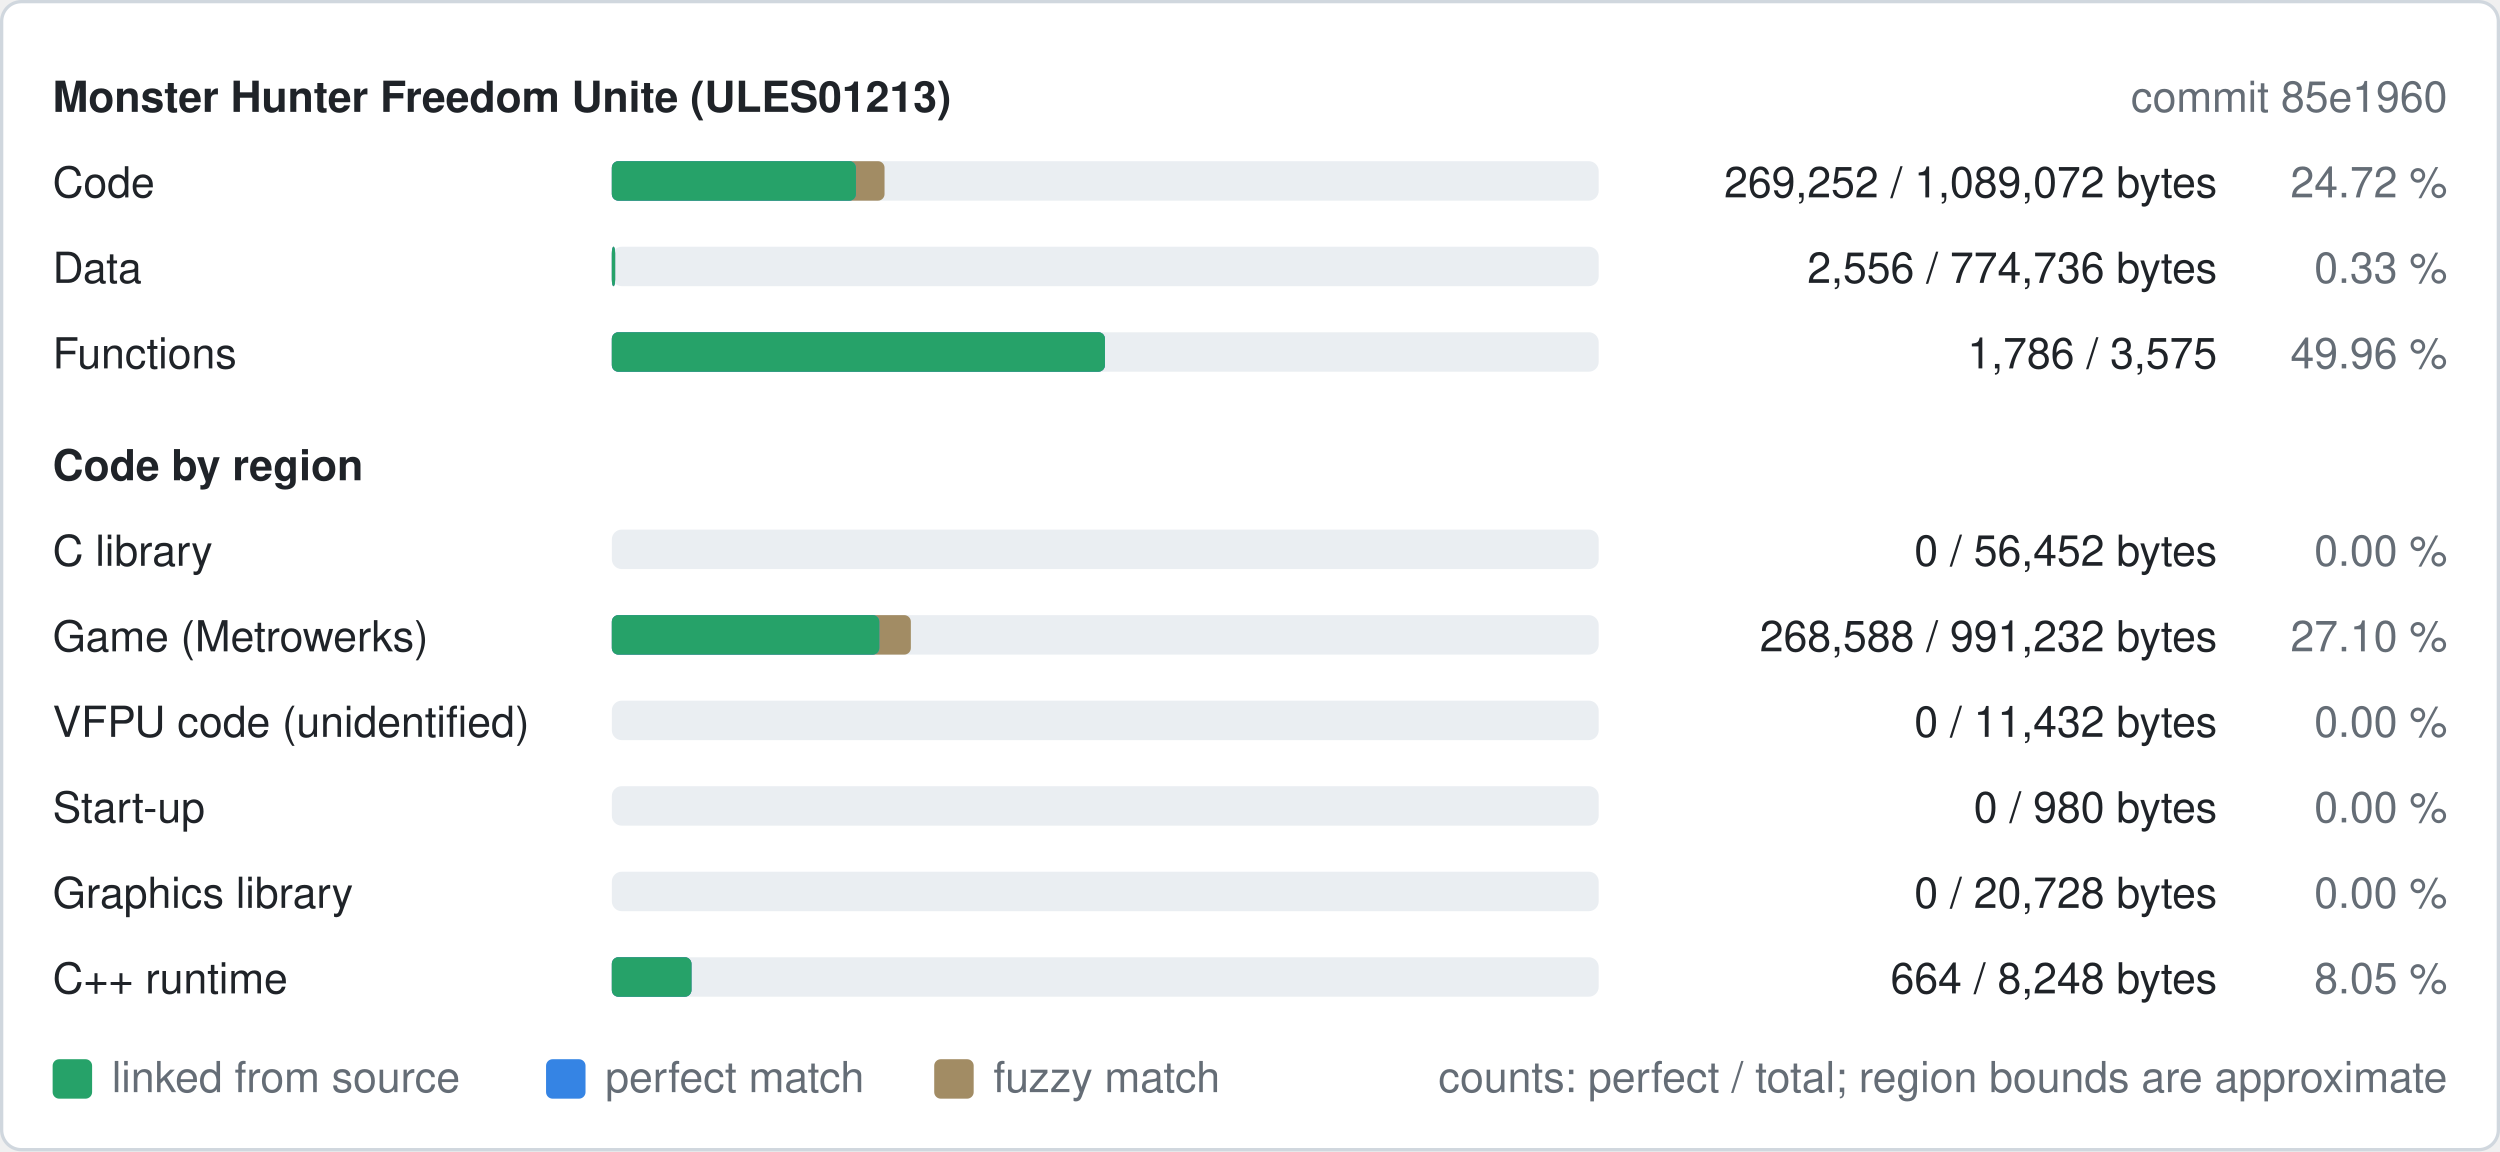
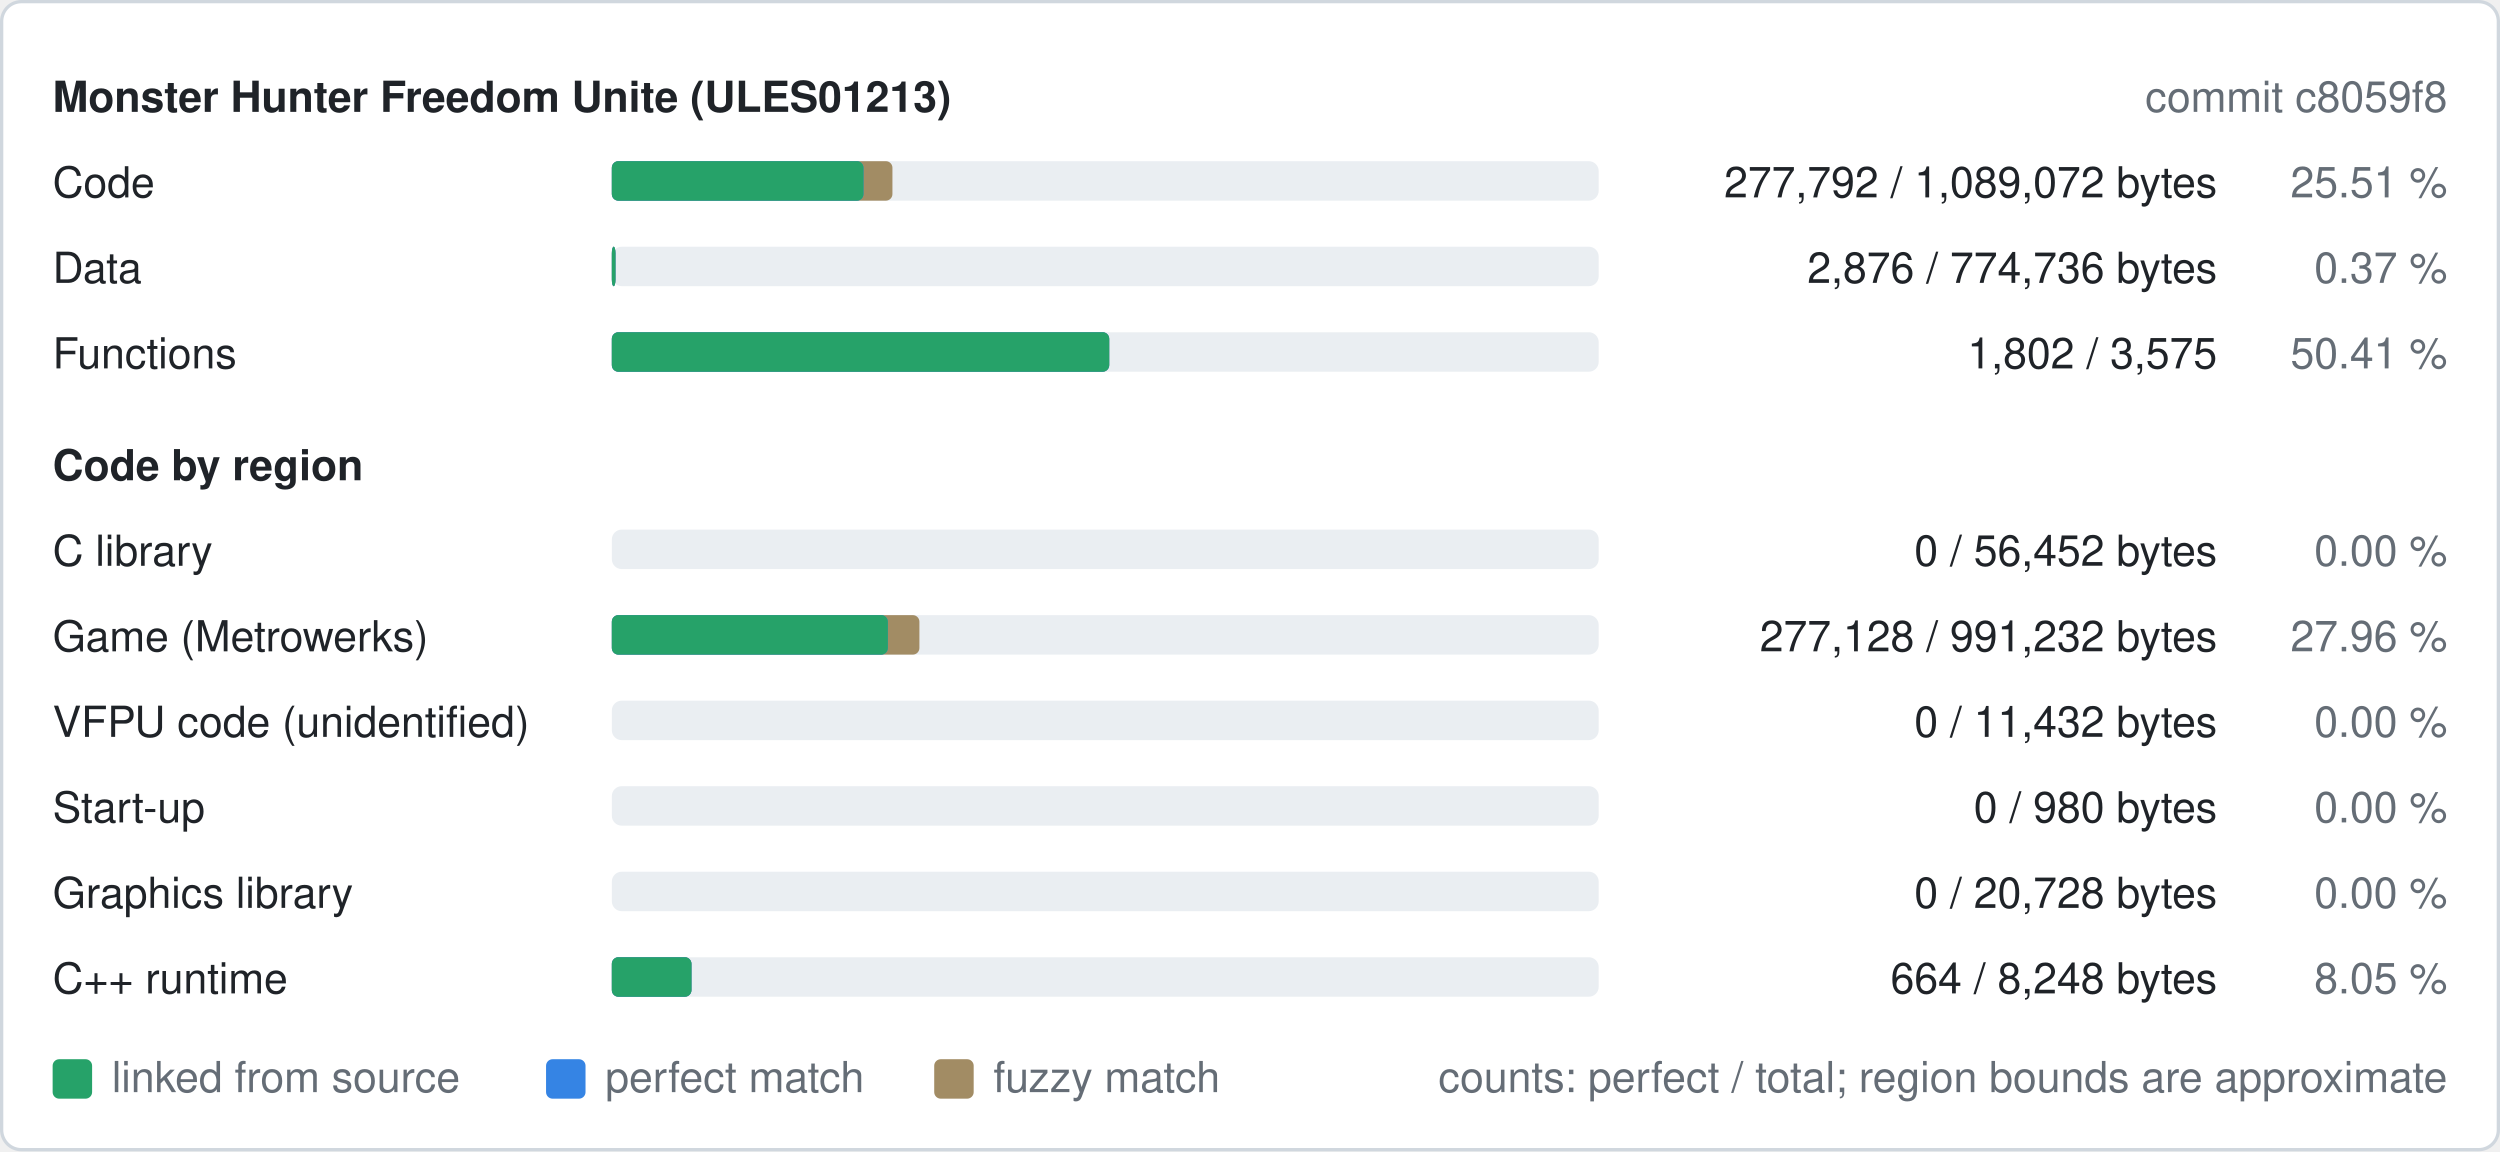
<svg xmlns="http://www.w3.org/2000/svg" width="760" height="350" viewBox="0 0 760 350" role="img" aria-label="Decompilation progress of ULES01213">
  <style>
text{font-family:-apple-system,BlinkMacSystemFont,"Segoe UI",Helvetica,Arial,sans-serif;font-size:13px}
.b{font-weight:600}
.bg{fill:#ffffff;stroke:#d0d7de}.t{fill:#1f2328}.m{fill:#656d76}.track{fill:#eaeef2}.fuzzy{fill:#a28c64}.perfect{fill:#3584e4}.linked{fill:#26a269}
@media (prefers-color-scheme: dark){.bg{fill:#0d1117;stroke:#30363d}.t{fill:#e6edf3}.m{fill:#8d96a0}.track{fill:#21262d}.fuzzy{fill:#a28c64}.perfect{fill:#3584e4}.linked{fill:#2ec27e}}
</style>
  <rect class="bg" x="0.5" y="0.5" width="759" height="349" rx="6" />
  <text class="t b" x="16" y="34">Monster Hunter Freedom Unite (ULES01213)</text>
-   <text class="m" x="744" y="34" text-anchor="end">commit 85e1960</text>
+   <text class="m" x="744" y="34" text-anchor="end">commit c8059f8</text>
  <text class="t" x="16" y="60">Code</text>
  <rect class="track" x="186" y="49" width="300" height="12" rx="3" />
-   <rect class="fuzzy" x="186" y="49" width="82.9" height="12" rx="2" />
-   <rect class="perfect" x="186" y="49" width="74.2" height="12" rx="2" />
-   <rect class="linked" x="186" y="49" width="74.2" height="12" rx="2" />
-   <text class="t" x="674" y="60" text-anchor="end">269,252 / 1,089,072 bytes</text>
-   <text class="m" x="744" y="60" text-anchor="end">24.72 %</text>
+   <rect class="fuzzy" x="186" y="49" width="85.3" height="12" rx="2" />
+   <rect class="perfect" x="186" y="49" width="76.5" height="12" rx="2" />
+   <rect class="linked" x="186" y="49" width="76.5" height="12" rx="2" />
+   <text class="t" x="674" y="60" text-anchor="end">277,792 / 1,089,072 bytes</text>
+   <text class="m" x="744" y="60" text-anchor="end">25.51 %</text>
  <text class="t" x="16" y="86">Data</text>
  <rect class="track" x="186" y="75" width="300" height="12" rx="3" />
-   <rect class="fuzzy" x="186" y="75" width="1.0" height="12" rx="2" />
-   <rect class="perfect" x="186" y="75" width="1.0" height="12" rx="2" />
-   <rect class="linked" x="186" y="75" width="1.0" height="12" rx="2" />
-   <text class="t" x="674" y="86" text-anchor="end">2,556 / 774,736 bytes</text>
-   <text class="m" x="744" y="86" text-anchor="end">0.33 %</text>
+   <rect class="fuzzy" x="186" y="75" width="1.1" height="12" rx="2" />
+   <rect class="perfect" x="186" y="75" width="1.1" height="12" rx="2" />
+   <rect class="linked" x="186" y="75" width="1.1" height="12" rx="2" />
+   <text class="t" x="674" y="86" text-anchor="end">2,876 / 774,736 bytes</text>
+   <text class="m" x="744" y="86" text-anchor="end">0.37 %</text>
  <text class="t" x="16" y="112">Functions</text>
  <rect class="track" x="186" y="101" width="300" height="12" rx="3" />
-   <rect class="fuzzy" x="186" y="101" width="149.9" height="12" rx="2" />
-   <rect class="perfect" x="186" y="101" width="149.9" height="12" rx="2" />
-   <rect class="linked" x="186" y="101" width="149.9" height="12" rx="2" />
-   <text class="t" x="674" y="112" text-anchor="end">1,786 / 3,575</text>
-   <text class="m" x="744" y="112" text-anchor="end">49.96 %</text>
+   <rect class="fuzzy" x="186" y="101" width="151.2" height="12" rx="2" />
+   <rect class="perfect" x="186" y="101" width="151.2" height="12" rx="2" />
+   <rect class="linked" x="186" y="101" width="151.2" height="12" rx="2" />
+   <text class="t" x="674" y="112" text-anchor="end">1,802 / 3,575</text>
+   <text class="m" x="744" y="112" text-anchor="end">50.41 %</text>
  <text class="t b" x="16" y="146">Code by region</text>
  <text class="t" x="16" y="172">C library</text>
  <rect class="track" x="186" y="161" width="300" height="12" rx="3" />
  <text class="t" x="674" y="172" text-anchor="end">0 / 56,452 bytes</text>
  <text class="m" x="744" y="172" text-anchor="end">0.00 %</text>
  <text class="t" x="16" y="198">Game (Metrowerks)</text>
  <rect class="track" x="186" y="187" width="300" height="12" rx="3" />
-   <rect class="fuzzy" x="186" y="187" width="90.9" height="12" rx="2" />
-   <rect class="perfect" x="186" y="187" width="81.3" height="12" rx="2" />
-   <rect class="linked" x="186" y="187" width="81.3" height="12" rx="2" />
-   <text class="t" x="674" y="198" text-anchor="end">268,588 / 991,232 bytes</text>
-   <text class="m" x="744" y="198" text-anchor="end">27.10 %</text>
+   <rect class="fuzzy" x="186" y="187" width="93.5" height="12" rx="2" />
+   <rect class="perfect" x="186" y="187" width="83.9" height="12" rx="2" />
+   <rect class="linked" x="186" y="187" width="83.9" height="12" rx="2" />
+   <text class="t" x="674" y="198" text-anchor="end">277,128 / 991,232 bytes</text>
+   <text class="m" x="744" y="198" text-anchor="end">27.96 %</text>
  <text class="t" x="16" y="224">VFPU code (unidentified)</text>
  <rect class="track" x="186" y="213" width="300" height="12" rx="3" />
  <text class="t" x="674" y="224" text-anchor="end">0 / 11,432 bytes</text>
  <text class="m" x="744" y="224" text-anchor="end">0.00 %</text>
  <text class="t" x="16" y="250">Start-up</text>
  <rect class="track" x="186" y="239" width="300" height="12" rx="3" />
  <text class="t" x="674" y="250" text-anchor="end">0 / 980 bytes</text>
  <text class="m" x="744" y="250" text-anchor="end">0.00 %</text>
  <text class="t" x="16" y="276">Graphics library</text>
  <rect class="track" x="186" y="265" width="300" height="12" rx="3" />
  <text class="t" x="674" y="276" text-anchor="end">0 / 20,728 bytes</text>
  <text class="m" x="744" y="276" text-anchor="end">0.00 %</text>
  <text class="t" x="16" y="302">C++ runtime</text>
  <rect class="track" x="186" y="291" width="300" height="12" rx="3" />
  <rect class="fuzzy" x="186" y="291" width="24.2" height="12" rx="2" />
  <rect class="perfect" x="186" y="291" width="24.2" height="12" rx="2" />
  <rect class="linked" x="186" y="291" width="24.2" height="12" rx="2" />
  <text class="t" x="674" y="302" text-anchor="end">664 / 8,248 bytes</text>
  <text class="m" x="744" y="302" text-anchor="end">8.05 %</text>
  <rect class="linked" x="16" y="322" width="12" height="12" rx="2" />
  <text class="m" x="34" y="332">linked from source</text>
  <rect class="perfect" x="166" y="322" width="12" height="12" rx="2" />
  <text class="m" x="184" y="332">perfect match</text>
  <rect class="fuzzy" x="284" y="322" width="12" height="12" rx="2" />
  <text class="m" x="302" y="332">fuzzy match</text>
  <text class="m" x="744" y="332" text-anchor="end">counts: perfect / total; region bounds are approximate</text>
</svg>
